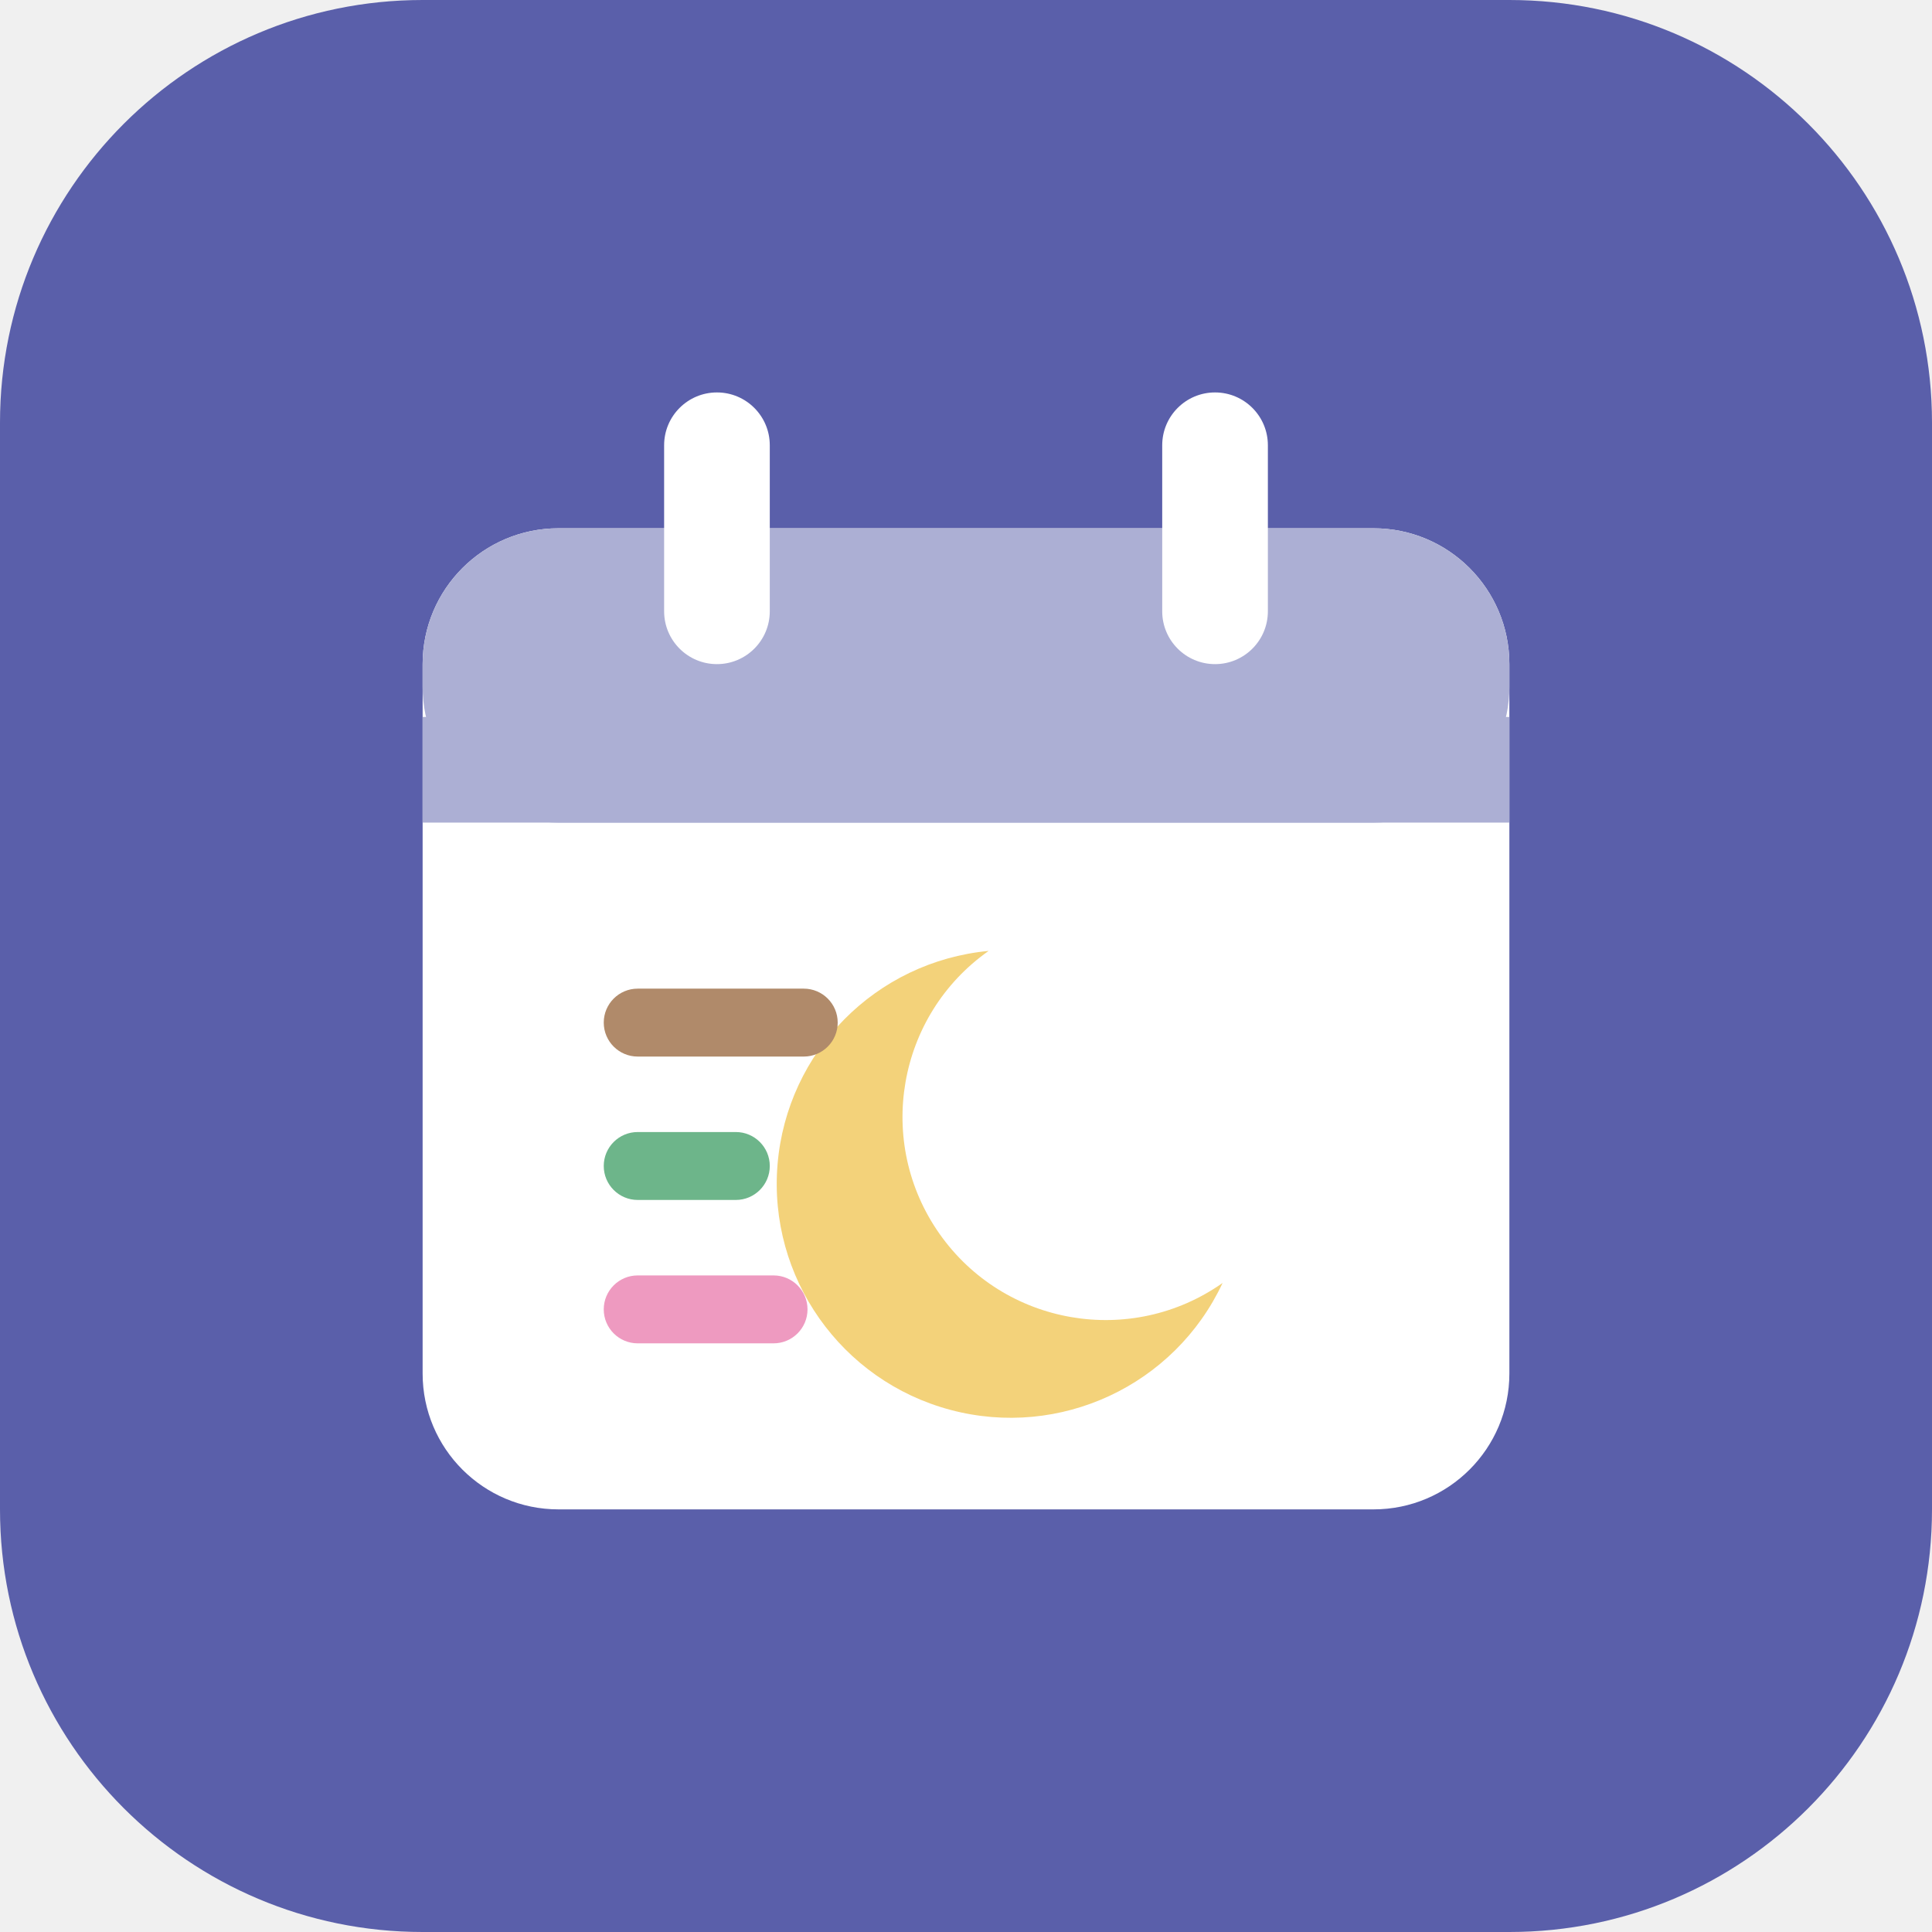
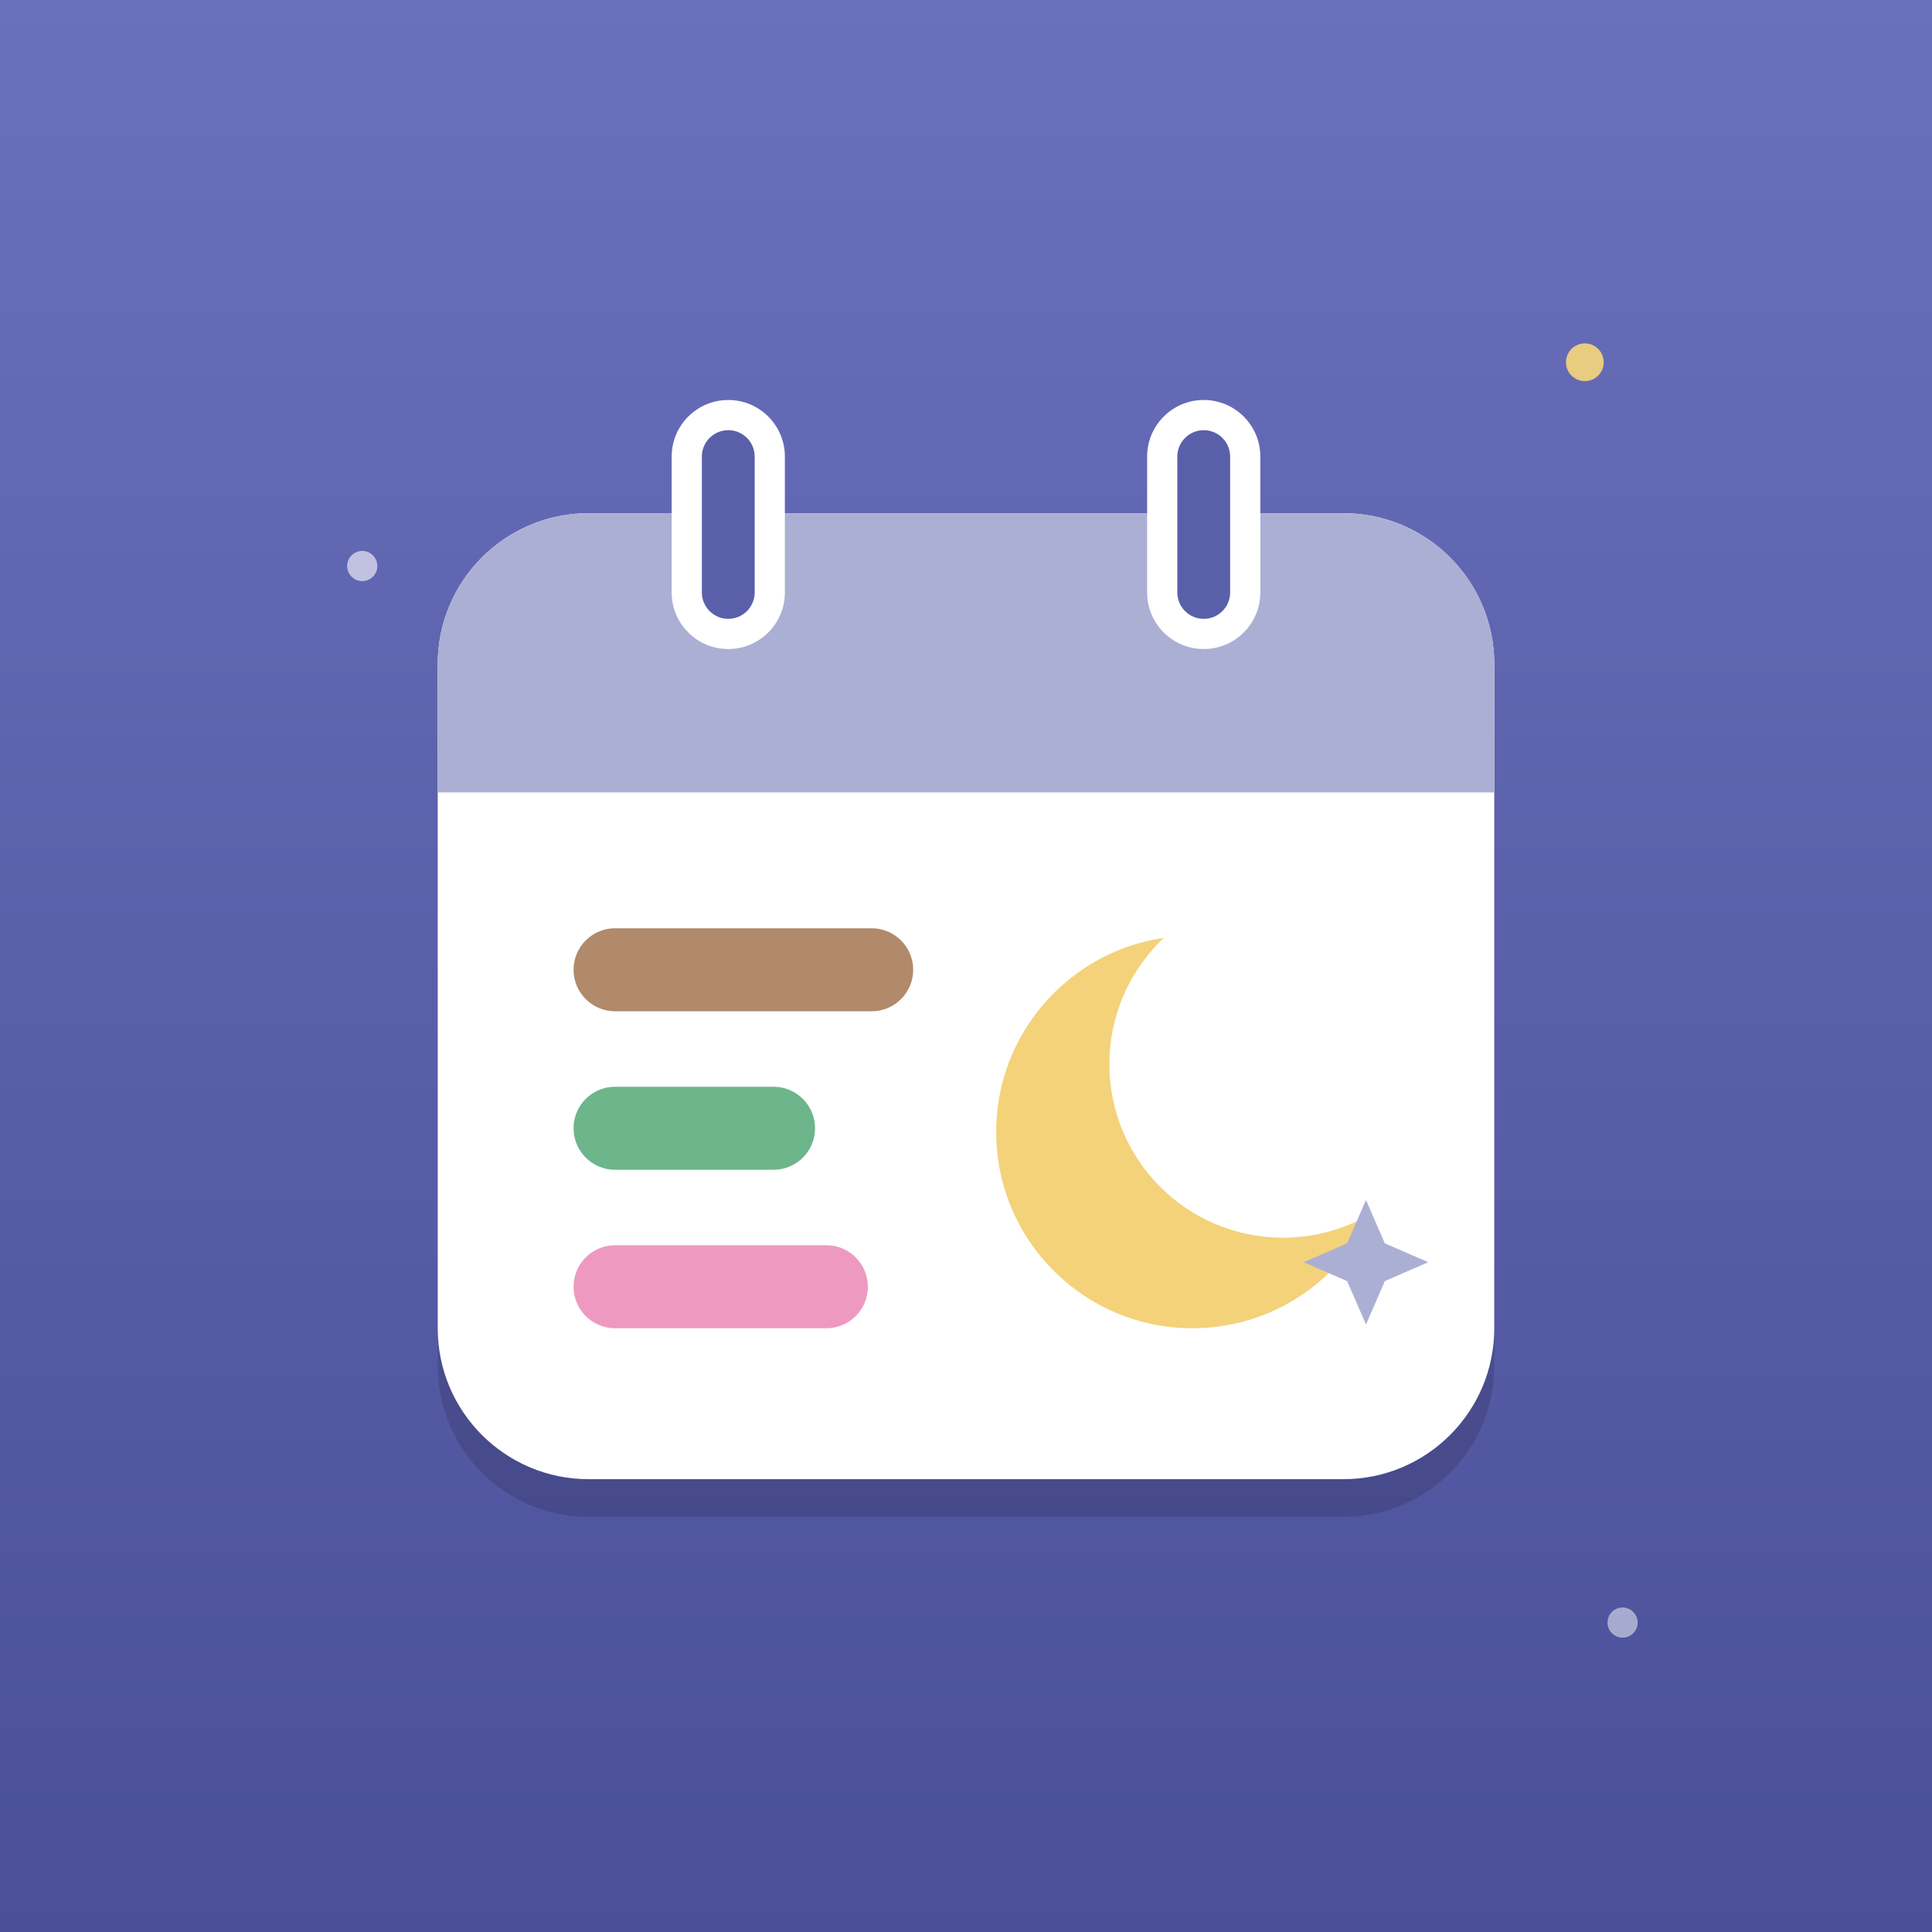
<svg xmlns="http://www.w3.org/2000/svg" viewBox="0 0 512 512">
-   <rect width="512" height="512" rx="112" fill="#5A5FAA" />
-   <rect x="112" y="140" width="288" height="260" rx="36" fill="#FFFFFF" />
-   <rect x="112" y="140" width="288" height="78" rx="36" fill="#ACAFD4" />
-   <rect x="112" y="190" width="288" height="28" fill="#ACAFD4" />
-   <rect x="176" y="104" width="28" height="72" rx="14" fill="#FFFFFF" />
-   <rect x="308" y="104" width="28" height="72" rx="14" fill="#FFFFFF" />
-   <path d="M262 252a62 62 0 1 0 62 88 52 52 0 0 1-62-88z" fill="#F3D27A" />
-   <rect x="160" y="262" width="62" height="18" rx="9" fill="#B08A6A" />
-   <rect x="160" y="300" width="44" height="18" rx="9" fill="#6DB58A" />
-   <rect x="160" y="338" width="54" height="18" rx="9" fill="#EE9AC0" />
+   <defs>
+     <linearGradient id="bg" x1="0" y1="0" x2="0" y2="1">
+       <stop offset="0" stop-color="#6B70BD" />
+       <stop offset="1" stop-color="#4A4F98" />
+     </linearGradient>
+   </defs>
+   <rect width="512" height="512" fill="url(#bg)" />
+   <circle cx="420" cy="96" r="5" fill="#F6D77A" opacity="0.9" />
+   <circle cx="96" cy="150" r="4" fill="#FFFFFF" opacity="0.6" />
+   <circle cx="430" cy="430" r="4" fill="#FFFFFF" opacity="0.5" />
+   <rect x="116" y="146" width="280" height="256" rx="40" fill="#000000" opacity="0.14" />
+   <rect x="116" y="136" width="280" height="256" rx="40" fill="#FFFFFF" />
+   <path d="M116 176a40 40 0 0 1 40-40h200a40 40 0 0 1 40 40v34H116z" fill="#ACAFD4" />
+   <rect x="178" y="106" width="30" height="66" rx="15" fill="#FFFFFF" />
+   <rect x="304" y="106" width="30" height="66" rx="15" fill="#FFFFFF" />
+   <rect x="186" y="114" width="14" height="50" rx="7" fill="#5A5FAA" />
+   <rect x="312" y="114" width="14" height="50" rx="7" fill="#5A5FAA" />
+   <rect x="152" y="246" width="90" height="22" rx="11" fill="#B08A6A" />
+   <rect x="152" y="288" width="64" height="22" rx="11" fill="#6DB58A" />
+   <rect x="152" y="330" width="78" height="22" rx="11" fill="#EE9AC0" />
+   <circle cx="316" cy="300" r="52" fill="#F3D27A" />
+   <circle cx="340" cy="282" r="46" fill="#FFFFFF" />
+   <path d="M362 318l5 11.5 11.5 5-11.5 5-5 11.5-5-11.5-11.5-5 11.5-5z" fill="#ACAFD4" />
</svg>
